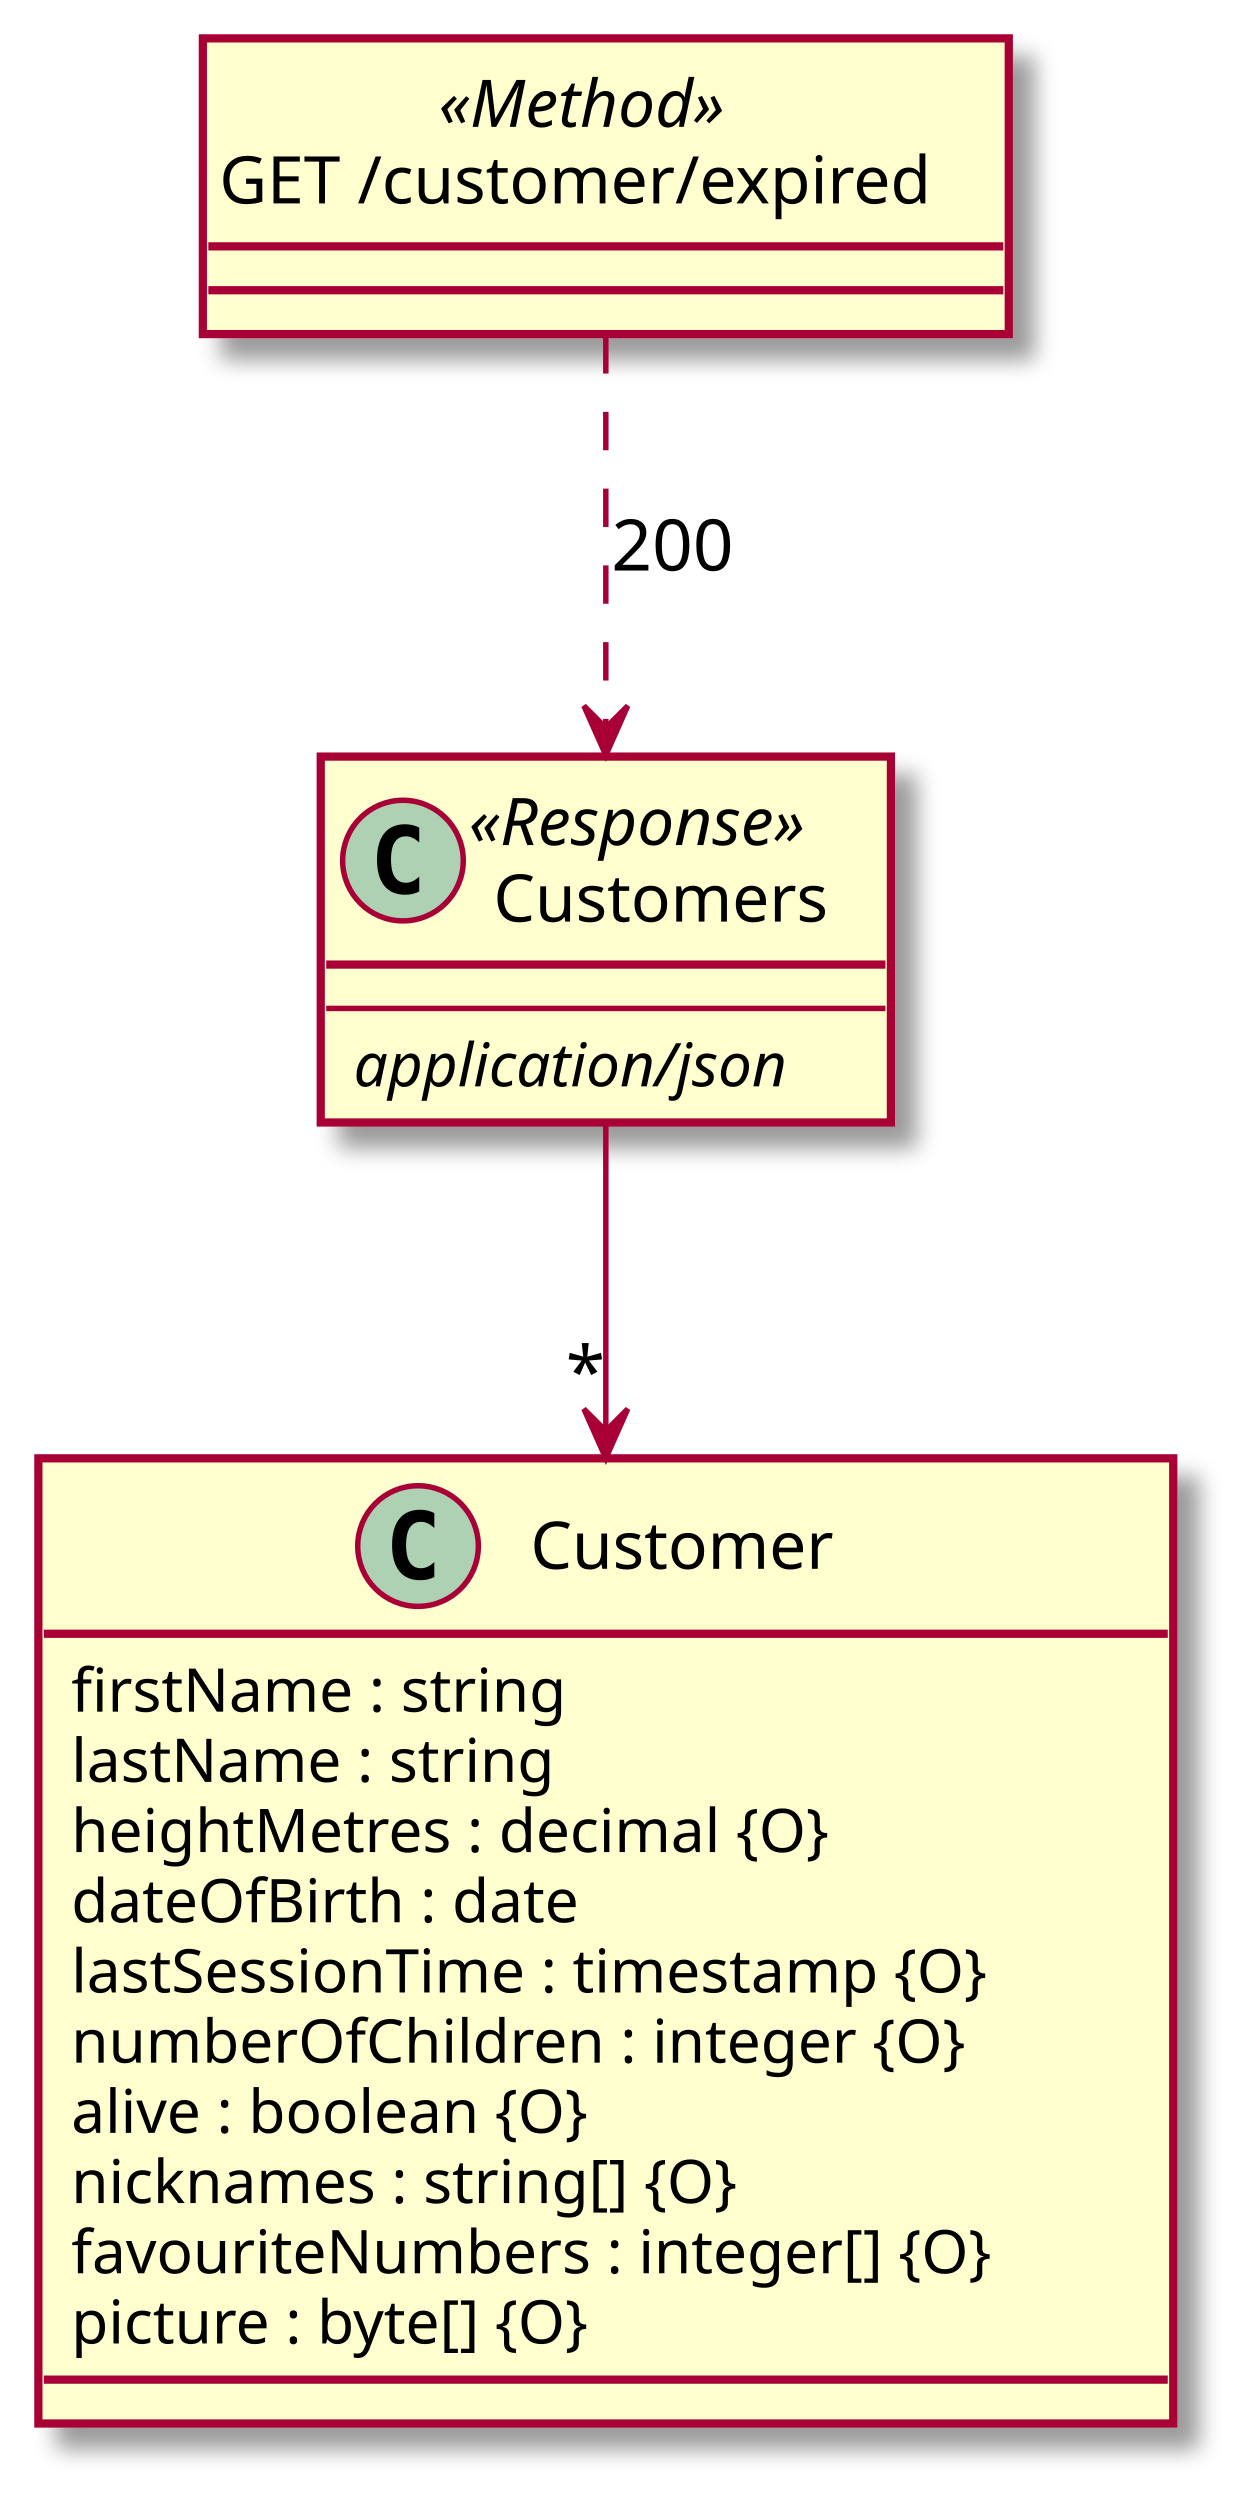
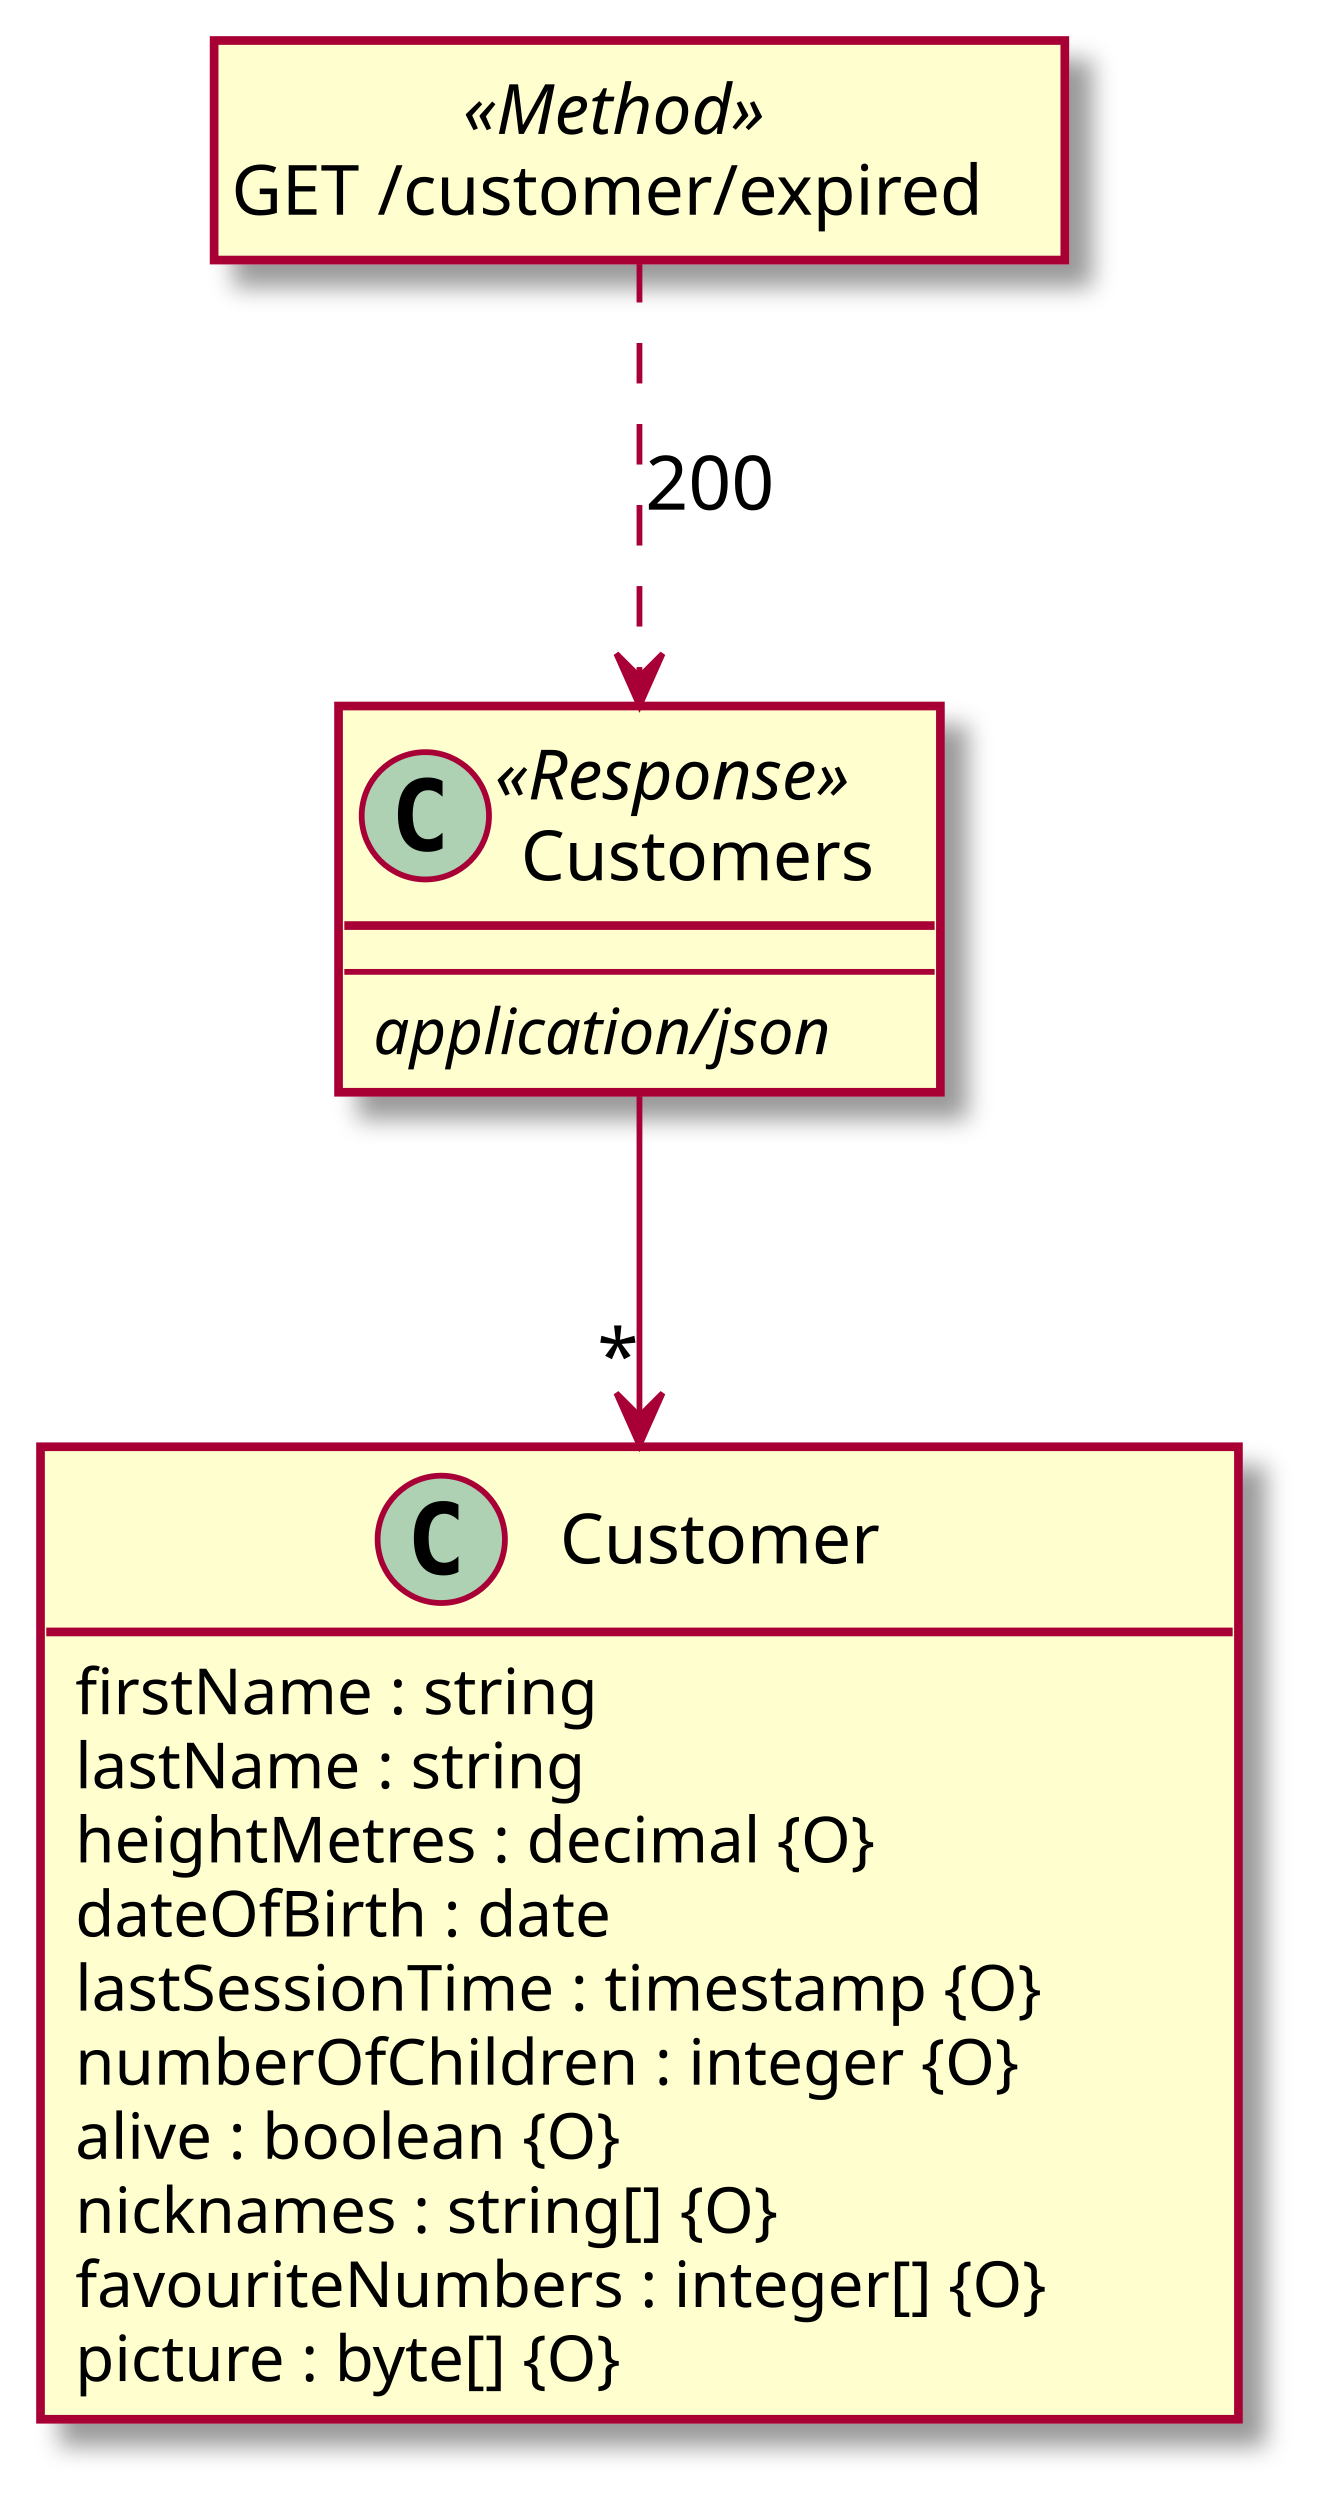
- <svg xmlns="http://www.w3.org/2000/svg" contentScriptType="application/ecmascript" contentStyleType="text/css" height="456px" preserveAspectRatio="none" style="width:228px;height:456px;" version="1.1" viewBox="0 0 228 456" width="228px" zoomAndPan="magnify">
+ <svg xmlns="http://www.w3.org/2000/svg" contentScriptType="application/ecmascript" contentStyleType="text/css" height="432px" preserveAspectRatio="none" style="width:228px;height:432px;" version="1.1" viewBox="0 0 228 432" width="228px" zoomAndPan="magnify">
  <defs>
-     <filter height="300%" id="f11rjco2585zmx" width="300%" x="-1" y="-1">
+     <filter height="300%" id="f1c0mu9fml8uda" width="300%" x="-1" y="-1">
      <feGaussianBlur result="blurOut" stdDeviation="2.0" />
      <feColorMatrix in="blurOut" result="blurOut2" type="matrix" values="0 0 0 0 0 0 0 0 0 0 0 0 0 0 0 0 0 0 .4 0" />
      <feOffset dx="4.0" dy="4.0" in="blurOut2" result="blurOut3" />
      <feBlend in="SourceGraphic" in2="blurOut3" mode="normal" />
    </filter>
  </defs>
  <g>
-     <rect codeLine="3" fill="#FEFECE" filter="url(#f11rjco2585zmx)" height="176.047" id="Customer" style="stroke:#A80036;stroke-width:1.5;" width="207" x="7" y="266" />
-     <ellipse cx="76.25" cy="282" fill="#ADD1B2" rx="11" ry="11" style="stroke:#A80036;stroke-width:1.0;" />
-     <path d="M79.219,287.641 Q78.641,287.938 78,288.086 Q77.359,288.234 76.656,288.234 Q74.156,288.234 72.836,286.586 Q71.516,284.938 71.516,281.812 Q71.516,278.688 72.836,277.031 Q74.156,275.375 76.656,275.375 Q77.359,275.375 78.008,275.531 Q78.656,275.688 79.219,275.984 L79.219,278.703 Q78.594,278.125 78,277.852 Q77.406,277.578 76.781,277.578 Q75.438,277.578 74.75,278.648 Q74.062,279.719 74.062,281.812 Q74.062,283.906 74.75,284.977 Q75.438,286.047 76.781,286.047 Q77.406,286.047 78,285.773 Q78.594,285.5 79.219,284.922 L79.219,287.641 Z " fill="#000000" />
-     <text fill="#000000" font-family="sans-serif" font-size="12" lengthAdjust="spacing" textLength="60" x="96.75" y="286.154">Customer</text>
-     <line style="stroke:#A80036;stroke-width:1.5;" x1="8" x2="213" y1="298" y2="298" />
-     <text fill="#000000" font-family="sans-serif" font-size="11" lengthAdjust="spacing" textLength="101" x="13" y="312.21">firstName : string</text>
-     <text fill="#000000" font-family="sans-serif" font-size="11" lengthAdjust="spacing" textLength="99" x="13" y="325.015">lastName : string</text>
-     <text fill="#000000" font-family="sans-serif" font-size="11" lengthAdjust="spacing" textLength="157" x="13" y="337.82">heightMetres : decimal {O}</text>
-     <text fill="#000000" font-family="sans-serif" font-size="11" lengthAdjust="spacing" textLength="102" x="13" y="350.625">dateOfBirth : date</text>
-     <text fill="#000000" font-family="sans-serif" font-size="11" lengthAdjust="spacing" textLength="195" x="13" y="363.429">lastSessionTime : timestamp {O}</text>
-     <text fill="#000000" font-family="sans-serif" font-size="11" lengthAdjust="spacing" textLength="183" x="13" y="376.234">numberOfChildren : integer {O}</text>
-     <text fill="#000000" font-family="sans-serif" font-size="11" lengthAdjust="spacing" textLength="110" x="13" y="389.039">alive : boolean {O}</text>
-     <text fill="#000000" font-family="sans-serif" font-size="11" lengthAdjust="spacing" textLength="141" x="13" y="401.843">nicknames : string[] {O}</text>
-     <text fill="#000000" font-family="sans-serif" font-size="11" lengthAdjust="spacing" textLength="189" x="13" y="414.648">favouriteNumbers : integer[] {O}</text>
-     <text fill="#000000" font-family="sans-serif" font-size="11" lengthAdjust="spacing" textLength="110" x="13" y="427.453">picture : byte[] {O}</text>
-     <line style="stroke:#A80036;stroke-width:1.5;" x1="8" x2="213" y1="434.047" y2="434.047" />
-     <rect codeLine="16" fill="#FEFECE" filter="url(#f11rjco2585zmx)" height="66.742" id="Customers" style="stroke:#A80036;stroke-width:1.5;" width="104" x="58.5" y="138" />
-     <ellipse cx="73.5" cy="156.969" fill="#ADD1B2" rx="11" ry="11" style="stroke:#A80036;stroke-width:1.0;" />
-     <path d="M76.469,162.609 Q75.891,162.906 75.25,163.055 Q74.609,163.203 73.906,163.203 Q71.406,163.203 70.086,161.555 Q68.766,159.906 68.766,156.781 Q68.766,153.656 70.086,152 Q71.406,150.344 73.906,150.344 Q74.609,150.344 75.258,150.5 Q75.906,150.656 76.469,150.953 L76.469,153.672 Q75.844,153.094 75.25,152.82 Q74.656,152.547 74.031,152.547 Q72.688,152.547 72,153.617 Q71.312,154.688 71.312,156.781 Q71.312,158.875 72,159.945 Q72.688,161.016 74.031,161.016 Q74.656,161.016 75.25,160.742 Q75.844,160.469 76.469,159.891 L76.469,162.609 Z " fill="#000000" />
-     <text fill="#000000" font-family="sans-serif" font-size="12" font-style="italic" lengthAdjust="spacing" textLength="76" x="85.5" y="154.139">«Response»</text>
-     <text fill="#000000" font-family="sans-serif" font-size="12" lengthAdjust="spacing" textLength="67" x="90" y="168.107">Customers</text>
-     <line style="stroke:#A80036;stroke-width:1.5;" x1="59.5" x2="161.5" y1="175.938" y2="175.938" />
-     <line style="stroke:#A80036;stroke-width:1.0;" x1="59.5" x2="161.5" y1="183.938" y2="183.938" />
-     <text fill="#000000" font-family="sans-serif" font-size="11" font-style="italic" lengthAdjust="spacing" textLength="89" x="64.5" y="198.148">application/json</text>
-     <rect codeLine="24" fill="#FEFECE" filter="url(#f11rjco2585zmx)" height="53.938" id="GET /customer/expired" style="stroke:#A80036;stroke-width:1.5;" width="147" x="37" y="7" />
+     <rect codeLine="6" fill="#FEFECE" filter="url(#f1c0mu9fml8uda)" height="168.047" id="Customer" style="stroke:#A80036;stroke-width:1.5;" width="207" x="7" y="250" />
+     <ellipse cx="76.25" cy="266" fill="#ADD1B2" rx="11" ry="11" style="stroke:#A80036;stroke-width:1.0;" />
+     <path d="M79.219,271.641 Q78.641,271.938 78,272.086 Q77.359,272.234 76.656,272.234 Q74.156,272.234 72.836,270.586 Q71.516,268.938 71.516,265.812 Q71.516,262.688 72.836,261.031 Q74.156,259.375 76.656,259.375 Q77.359,259.375 78.008,259.531 Q78.656,259.688 79.219,259.984 L79.219,262.703 Q78.594,262.125 78,261.852 Q77.406,261.578 76.781,261.578 Q75.438,261.578 74.75,262.648 Q74.062,263.719 74.062,265.812 Q74.062,267.906 74.75,268.977 Q75.438,270.047 76.781,270.047 Q77.406,270.047 78,269.773 Q78.594,269.5 79.219,268.922 L79.219,271.641 Z " fill="#000000" />
+     <text fill="#000000" font-family="sans-serif" font-size="12" lengthAdjust="spacing" textLength="60" x="96.75" y="270.154">Customer</text>
+     <line style="stroke:#A80036;stroke-width:1.5;" x1="8" x2="213" y1="282" y2="282" />
+     <text fill="#000000" font-family="sans-serif" font-size="11" lengthAdjust="spacing" textLength="101" x="13" y="296.21">firstName : string</text>
+     <text fill="#000000" font-family="sans-serif" font-size="11" lengthAdjust="spacing" textLength="99" x="13" y="309.015">lastName : string</text>
+     <text fill="#000000" font-family="sans-serif" font-size="11" lengthAdjust="spacing" textLength="157" x="13" y="321.82">heightMetres : decimal {O}</text>
+     <text fill="#000000" font-family="sans-serif" font-size="11" lengthAdjust="spacing" textLength="102" x="13" y="334.625">dateOfBirth : date</text>
+     <text fill="#000000" font-family="sans-serif" font-size="11" lengthAdjust="spacing" textLength="195" x="13" y="347.429">lastSessionTime : timestamp {O}</text>
+     <text fill="#000000" font-family="sans-serif" font-size="11" lengthAdjust="spacing" textLength="183" x="13" y="360.234">numberOfChildren : integer {O}</text>
+     <text fill="#000000" font-family="sans-serif" font-size="11" lengthAdjust="spacing" textLength="110" x="13" y="373.039">alive : boolean {O}</text>
+     <text fill="#000000" font-family="sans-serif" font-size="11" lengthAdjust="spacing" textLength="141" x="13" y="385.843">nicknames : string[] {O}</text>
+     <text fill="#000000" font-family="sans-serif" font-size="11" lengthAdjust="spacing" textLength="189" x="13" y="398.648">favouriteNumbers : integer[] {O}</text>
+     <text fill="#000000" font-family="sans-serif" font-size="11" lengthAdjust="spacing" textLength="110" x="13" y="411.453">picture : byte[] {O}</text>
+     <rect codeLine="19" fill="#FEFECE" filter="url(#f1c0mu9fml8uda)" height="66.742" id="Customers" style="stroke:#A80036;stroke-width:1.5;" width="104" x="58.5" y="122" />
+     <ellipse cx="73.5" cy="140.969" fill="#ADD1B2" rx="11" ry="11" style="stroke:#A80036;stroke-width:1.0;" />
+     <path d="M76.469,146.609 Q75.891,146.906 75.25,147.055 Q74.609,147.203 73.906,147.203 Q71.406,147.203 70.086,145.555 Q68.766,143.906 68.766,140.781 Q68.766,137.656 70.086,136 Q71.406,134.344 73.906,134.344 Q74.609,134.344 75.258,134.5 Q75.906,134.656 76.469,134.953 L76.469,137.672 Q75.844,137.094 75.25,136.82 Q74.656,136.547 74.031,136.547 Q72.688,136.547 72,137.617 Q71.312,138.688 71.312,140.781 Q71.312,142.875 72,143.945 Q72.688,145.016 74.031,145.016 Q74.656,145.016 75.25,144.742 Q75.844,144.469 76.469,143.891 L76.469,146.609 Z " fill="#000000" />
+     <text fill="#000000" font-family="sans-serif" font-size="12" font-style="italic" lengthAdjust="spacing" textLength="76" x="85.5" y="138.139">«Response»</text>
+     <text fill="#000000" font-family="sans-serif" font-size="12" lengthAdjust="spacing" textLength="67" x="90" y="152.107">Customers</text>
+     <line style="stroke:#A80036;stroke-width:1.5;" x1="59.5" x2="161.5" y1="159.938" y2="159.938" />
+     <line style="stroke:#A80036;stroke-width:1.0;" x1="59.5" x2="161.5" y1="167.938" y2="167.938" />
+     <text fill="#000000" font-family="sans-serif" font-size="11" font-style="italic" lengthAdjust="spacing" textLength="89" x="64.5" y="182.148">application/json</text>
+     <rect codeLine="26" fill="#FEFECE" filter="url(#f1c0mu9fml8uda)" height="37.938" id="GET /customer/expired" style="stroke:#A80036;stroke-width:1.5;" width="147" x="37" y="7" />
    <text fill="#000000" font-family="sans-serif" font-size="12" font-style="italic" lengthAdjust="spacing" textLength="61" x="80" y="23.139">«Method»</text>
    <text fill="#000000" font-family="sans-serif" font-size="12" lengthAdjust="spacing" textLength="141" x="40" y="37.107">GET /customer/expired</text>
-     <line style="stroke:#A80036;stroke-width:1.5;" x1="38" x2="183" y1="44.938" y2="44.938" />
-     <line style="stroke:#A80036;stroke-width:1.5;" x1="38" x2="183" y1="52.938" y2="52.938" />
-     <path codeLine="21" d="M110.5,205.187 C110.5,221.015 110.5,240.897 110.5,260.9 " fill="none" id="Customers-to-Customer" style="stroke:#A80036;stroke-width:1.0;" />
-     <polygon fill="#A80036" points="110.5,265.985,114.5,256.985,110.5,260.985,106.5,256.985,110.5,265.985" style="stroke:#A80036;stroke-width:1.0;" />
-     <text fill="#000000" font-family="sans-serif" font-size="13" lengthAdjust="spacing" textLength="7" x="103.199" y="254.847">*</text>
-     <path codeLine="27" d="M110.5,61.126 C110.5,81.431 110.5,109.88 110.5,132.674 " fill="none" id="GET /customer/expired-to-Customers" style="stroke:#A80036;stroke-width:1.0;stroke-dasharray:7.0,7.0;" />
-     <polygon fill="#A80036" points="110.5,137.742,114.5,128.742,110.5,132.742,106.5,128.742,110.5,137.742" style="stroke:#A80036;stroke-width:1.0;" />
-     <text fill="#000000" font-family="sans-serif" font-size="13" lengthAdjust="spacing" textLength="24" x="111.5" y="104.067">200</text>
+     <path codeLine="24" d="M110.5,189.285 C110.5,205.092 110.5,224.892 110.5,244.696 " fill="none" id="Customers-to-Customer" style="stroke:#A80036;stroke-width:1.0;" />
+     <polygon fill="#A80036" points="110.5,249.729,114.5,240.729,110.5,244.729,106.5,240.729,110.5,249.729" style="stroke:#A80036;stroke-width:1.0;" />
+     <text fill="#000000" font-family="sans-serif" font-size="13" lengthAdjust="spacing" textLength="7" x="103.199" y="238.913">*</text>
+     <path codeLine="29" d="M110.5,45.268 C110.5,63.832 110.5,93.134 110.5,116.717 " fill="none" id="GET /customer/expired-to-Customers" style="stroke:#A80036;stroke-width:1.0;stroke-dasharray:7.0,7.0;" />
+     <polygon fill="#A80036" points="110.5,121.963,114.5,112.963,110.5,116.963,106.5,112.963,110.5,121.963" style="stroke:#A80036;stroke-width:1.0;" />
+     <text fill="#000000" font-family="sans-serif" font-size="13" lengthAdjust="spacing" textLength="24" x="111.5" y="88.067">200</text>
  </g>
</svg>
